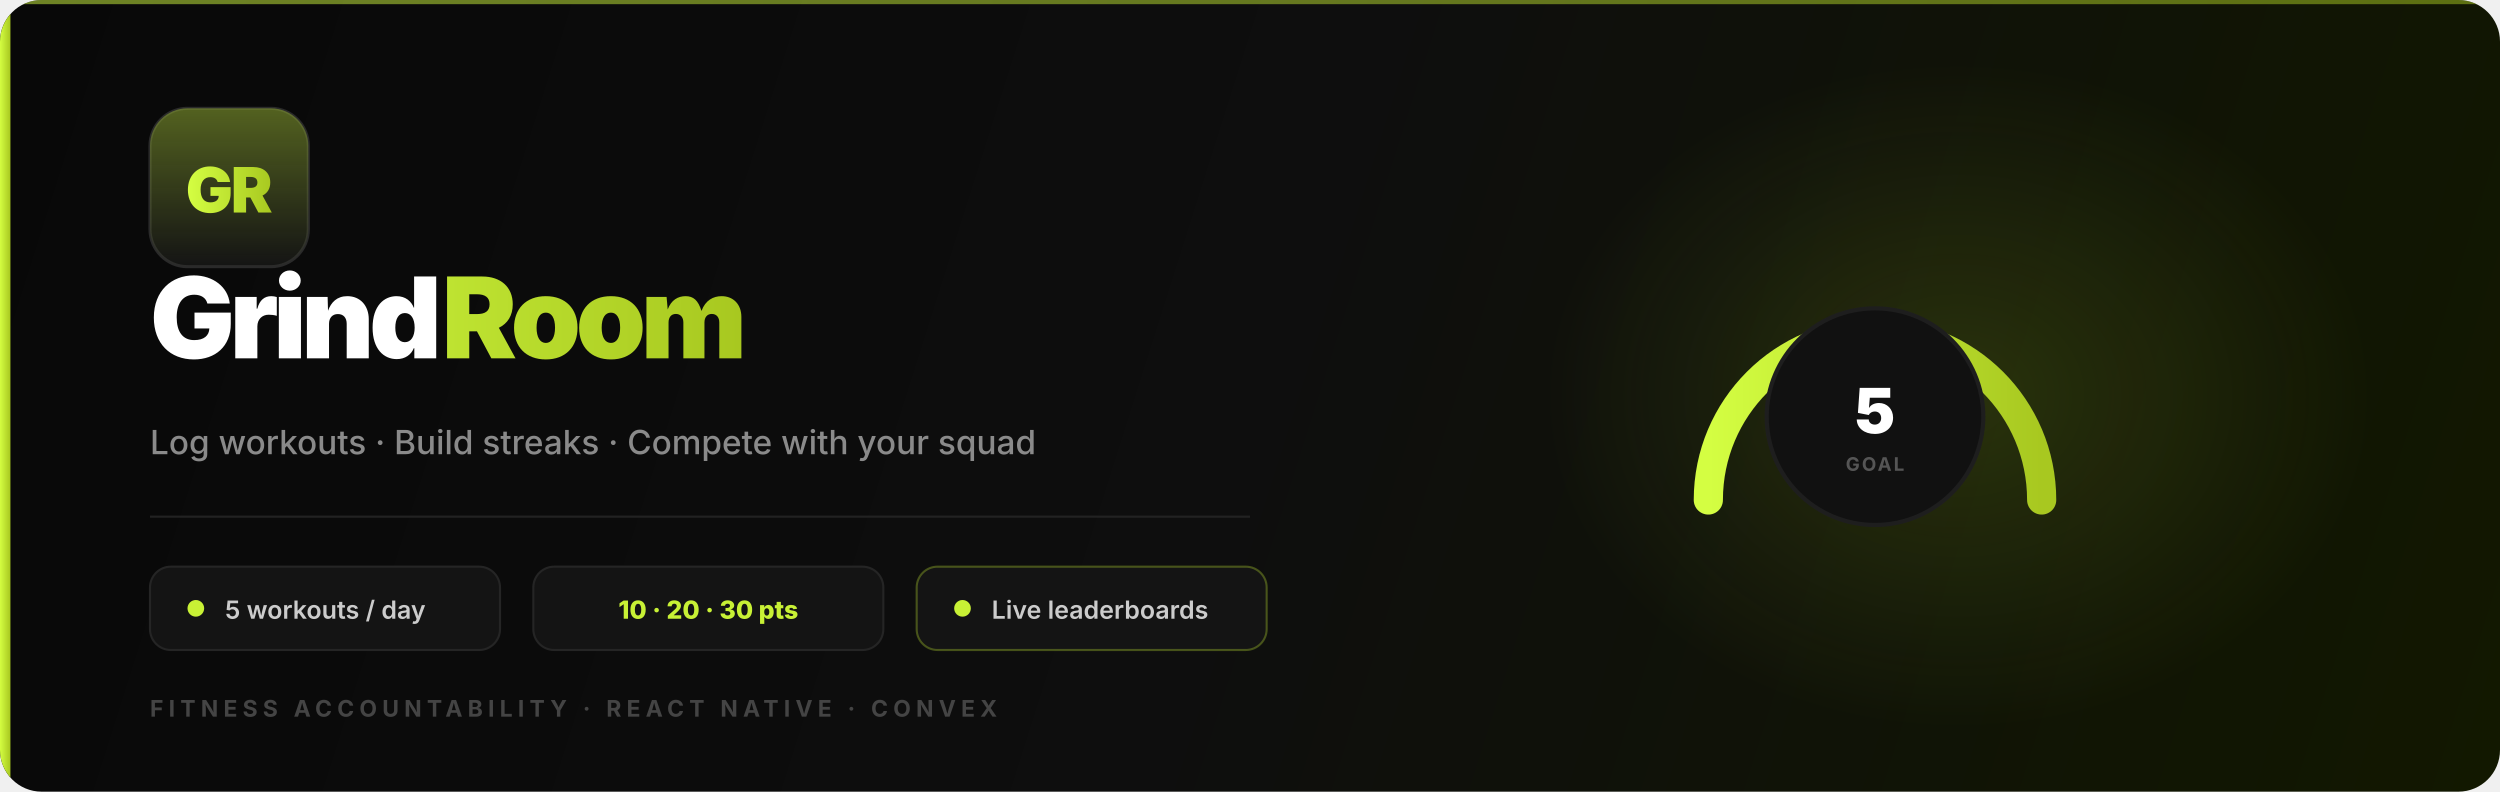
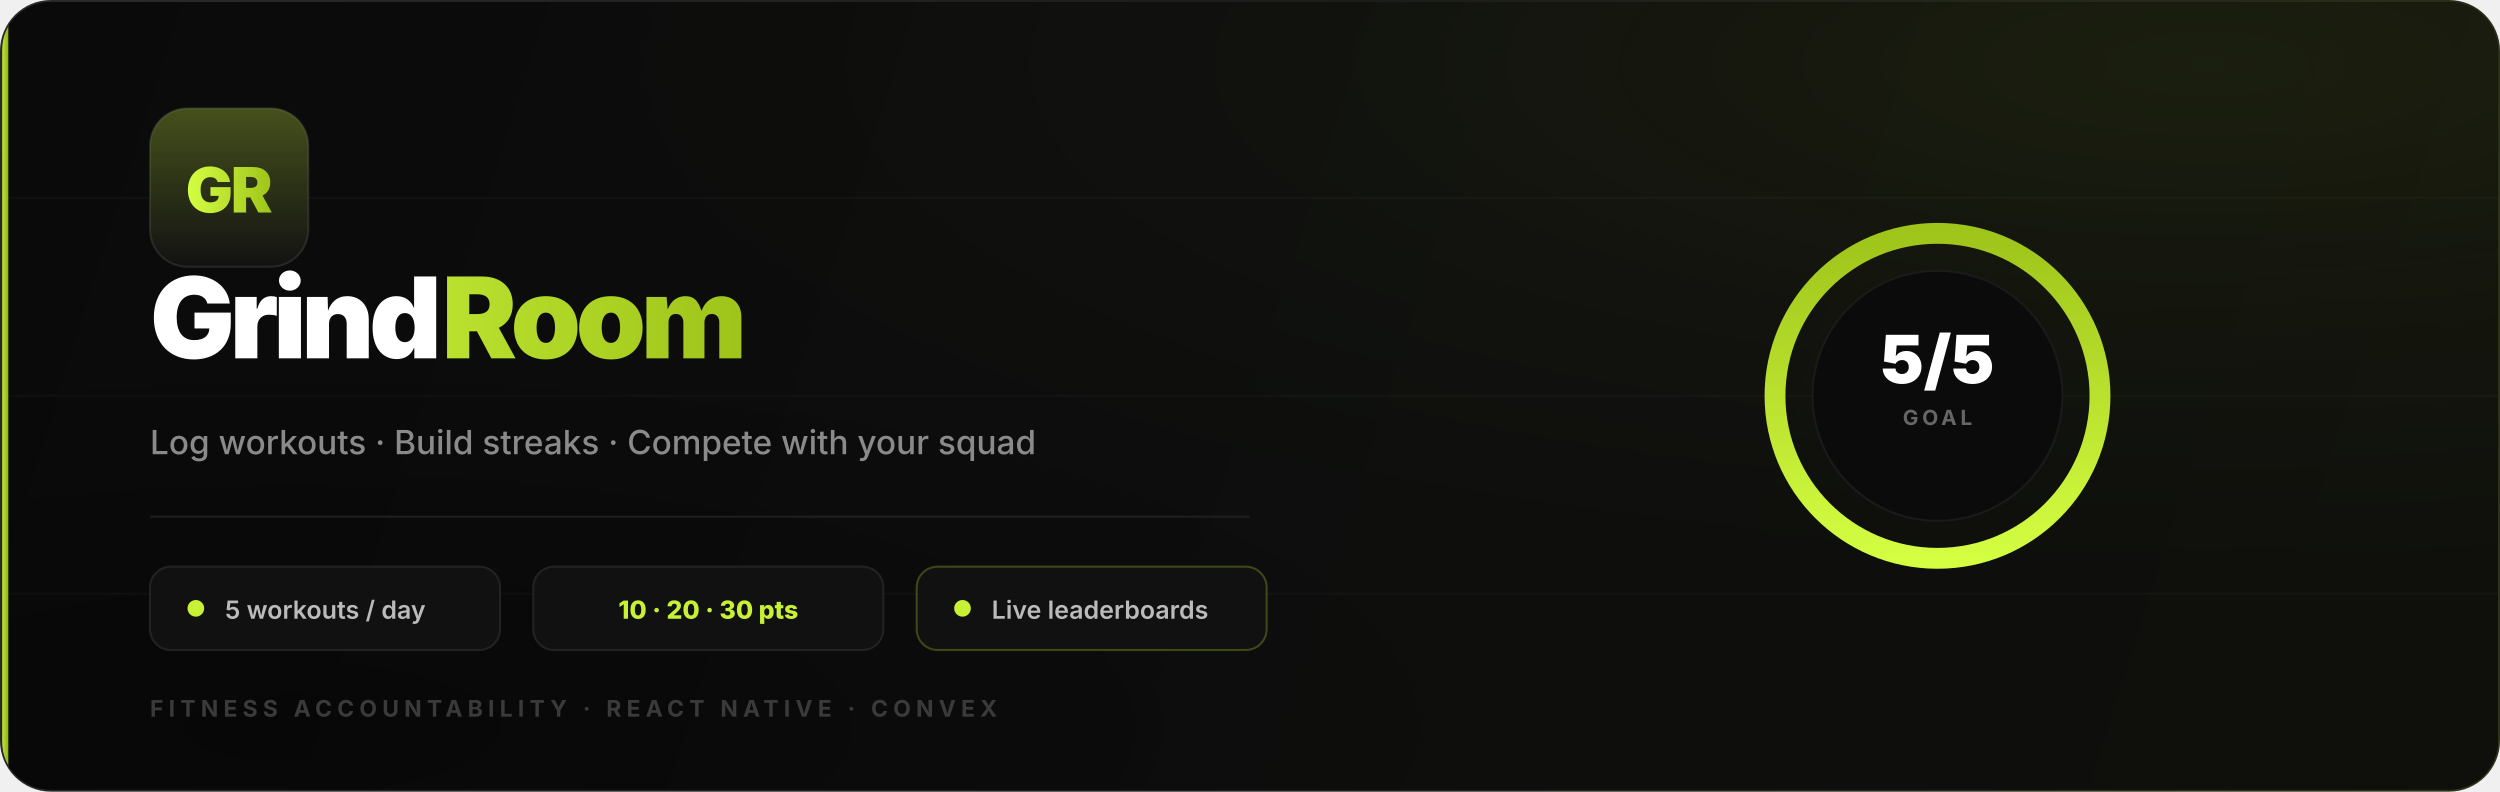
<svg xmlns="http://www.w3.org/2000/svg" viewBox="0 0 1200 380" role="img" aria-label="GrindRoom banner">
  <defs>
-     <linearGradient id="bg" x1="0" y1="0" x2="1200" y2="380" gradientUnits="userSpaceOnUse">
-       <stop offset="0%" stop-color="#080808" />
-       <stop offset="50%" stop-color="#0e0e0e" />
-       <stop offset="100%" stop-color="#121800" />
+     <linearGradient id="bgBase" x1="0" y1="0" x2="1200" y2="380" gradientUnits="userSpaceOnUse">
+       <stop offset="0%" stop-color="#0a0a0a" />
+       <stop offset="40%" stop-color="#0d0d0d" />
+       <stop offset="100%" stop-color="#0f100c" />
    </linearGradient>
+     <radialGradient id="bgWash" cx="88%" cy="8%" r="65%">
+       <stop offset="0%" stop-color="#C8F135" stop-opacity="0.07" />
+       <stop offset="55%" stop-color="#C8F135" stop-opacity="0.02" />
+       <stop offset="100%" stop-color="#C8F135" stop-opacity="0" />
+     </radialGradient>
+     <radialGradient id="bgDepth" cx="12%" cy="92%" r="50%">
+       <stop offset="0%" stop-color="#000" stop-opacity="0.35" />
+       <stop offset="100%" stop-color="#000" stop-opacity="0" />
+     </radialGradient>
    <linearGradient id="lime" x1="0" y1="0" x2="1" y2="0">
      <stop offset="0%" stop-color="#d4fe42" />
-       <stop offset="100%" stop-color="#a8c820" />
+       <stop offset="100%" stop-color="#9fc41a" />
    </linearGradient>
    <linearGradient id="limeVert" x1="0" y1="0" x2="0" y2="1">
-       <stop offset="0%" stop-color="#C8F135" stop-opacity="0.35" />
+       <stop offset="0%" stop-color="#C8F135" stop-opacity="0.28" />
      <stop offset="100%" stop-color="#C8F135" stop-opacity="0" />
    </linearGradient>
-     <radialGradient id="glow" cx="50%" cy="50%" r="50%">
-       <stop offset="0%" stop-color="#C8F135" stop-opacity="0.14" />
-       <stop offset="100%" stop-color="#C8F135" stop-opacity="0" />
-     </radialGradient>
+     <linearGradient id="border" x1="0" y1="0" x2="1200" y2="380" gradientUnits="userSpaceOnUse">
+       <stop offset="0%" stop-color="#2a2a2a" />
+       <stop offset="50%" stop-color="#1c1c1c" />
+       <stop offset="100%" stop-color="#2e3318" />
+     </linearGradient>
    <clipPath id="clip">
-       <rect width="1200" height="380" rx="20" ry="20" />
+       <rect x="1" y="1" width="1198" height="378" rx="23" ry="23" />
    </clipPath>
  </defs>
+   <rect x="0.5" y="0.5" width="1199" height="379" rx="24" ry="24" fill="url(#bgBase)" stroke="url(#border)" stroke-width="1" />
  <g clip-path="url(#clip)">
-     <rect width="1200" height="380" fill="url(#bg)" />
-     <rect width="5" height="380" fill="url(#lime)" />
-     <rect width="1200" height="2" y="0" fill="url(#lime)" opacity="0.5" />
-     <ellipse cx="940" cy="190" rx="200" ry="160" fill="url(#glow)" />
-     <g transform="translate(900, 190)" fill="none" stroke-linecap="round">
-       <path d="M-80 50 A 80 80 0 1 1 80 50" stroke="#222" stroke-width="14" />
-       <path d="M-80 50 A 80 80 0 0 1 80 50" stroke="url(#lime)" stroke-width="14" />
-       <circle cx="0" cy="10" r="52" fill="#111" stroke="#1e1e1e" stroke-width="2" />
-       <text x="0" y="18" text-anchor="middle" fill="#fff" font-family="Segoe UI, Inter, system-ui, sans-serif" font-size="30" font-weight="900">5</text>
-       <text x="0" y="36" text-anchor="middle" fill="#555" font-family="Segoe UI, Inter, system-ui, sans-serif" font-size="9" font-weight="700" letter-spacing="1">GOAL</text>
+     <rect x="1" y="1" width="1198" height="378" fill="url(#bgBase)" />
+     <rect x="1" y="1" width="1198" height="378" fill="url(#bgWash)" />
+     <rect x="1" y="1" width="1198" height="378" fill="url(#bgDepth)" />
+     <g stroke="#ffffff" stroke-opacity="0.025" stroke-width="1">
+       <line x1="0" y1="95" x2="1200" y2="95" />
+       <line x1="0" y1="190" x2="1200" y2="190" />
+       <line x1="0" y1="285" x2="1200" y2="285" />
    </g>
-     <g id="content">
-       <g transform="translate(72, 52)">
-         <rect width="76" height="76" rx="18" fill="#141414" stroke="#2a2a2a" stroke-width="1.5" />
-         <rect width="76" height="76" rx="18" fill="url(#limeVert)" />
-         <text x="38" y="50" text-anchor="middle" fill="url(#lime)" font-family="Segoe UI, Inter, system-ui, sans-serif" font-size="30" font-weight="900" letter-spacing="-1">GR</text>
-       </g>
-       <text x="72" y="172" fill="#ffffff" font-family="Segoe UI, Inter, system-ui, sans-serif" font-size="54" font-weight="900" letter-spacing="-2.5">
-         Grind<tspan fill="url(#lime)">Room</tspan>
-       </text>
-       <text x="72" y="218" fill="#8a8a8a" font-family="Segoe UI, Inter, system-ui, sans-serif" font-size="16" font-weight="500">
-         Log workouts  ·  Build streaks  ·  Compete with your squad
-       </text>
-       <line x1="72" y1="248" x2="600" y2="248" stroke="#222" stroke-width="1" />
-       <line x1="72" y1="248" x2="190" y2="248" stroke="url(#lime)" stroke-width="1.5" opacity="0.8" />
-       <g transform="translate(72, 272)">
-         <rect width="168" height="40" rx="10" fill="#141414" stroke="#252525" stroke-width="1" />
-         <circle cx="22" cy="20" r="4" fill="#C8F135" />
-         <text x="36" y="25" fill="#ccc" font-family="Segoe UI, Inter, system-ui, sans-serif" font-size="12" font-weight="600">5 workouts / day</text>
-       </g>
-       <g transform="translate(256, 272)">
-         <rect width="168" height="40" rx="10" fill="#141414" stroke="#252525" stroke-width="1" />
-         <text x="84" y="25" text-anchor="middle" fill="#C8F135" font-family="Segoe UI, Inter, system-ui, sans-serif" font-size="12" font-weight="800">10 · 20 · 30 pts</text>
-       </g>
-       <g transform="translate(440, 272)">
-         <rect width="168" height="40" rx="10" fill="#141414" stroke="rgba(200,241,53,0.3)" stroke-width="1" />
-         <circle cx="22" cy="20" r="4" fill="#C8F135">
-           <animate attributeName="opacity" values="1;0.3;1" dur="2s" repeatCount="indefinite" />
-         </circle>
-         <text x="36" y="25" fill="#ccc" font-family="Segoe UI, Inter, system-ui, sans-serif" font-size="12" font-weight="600">Live leaderboards</text>
-       </g>
-       <text x="72" y="344" fill="#444" font-family="Segoe UI, Inter, system-ui, sans-serif" font-size="11" font-weight="700" letter-spacing="2.5">
-         FITNESS ACCOUNTABILITY  ·  REACT NATIVE  ·  CONVEX
-       </text>
+     <rect x="1" y="1" width="3" height="376" rx="1.5" fill="url(#lime)" opacity="0.9" />
+     <g transform="translate(930, 190)">
+       <circle r="78" fill="none" stroke="#1c1c1c" stroke-width="10" />
+       <circle r="78" fill="none" stroke="url(#lime)" stroke-width="10" stroke-linecap="round" stroke-dasharray="490.1" stroke-dashoffset="0" transform="rotate(-90)" />
+       <circle r="60" fill="#0b0b0b" stroke="#1a1a1a" stroke-width="1" />
+       <text y="-6" text-anchor="middle" fill="#ffffff" font-family="Segoe UI, Inter, system-ui, sans-serif" font-size="32" font-weight="900" font-variant="tabular-nums">5/5</text>
+       <text y="14" text-anchor="middle" fill="#666" font-family="Segoe UI, Inter, system-ui, sans-serif" font-size="10" font-weight="700" letter-spacing="1.8">GOAL</text>
    </g>
+     <g transform="translate(72, 52)">
+       <rect width="76" height="76" rx="18" fill="#121212" stroke="#262626" stroke-width="1" />
+       <rect width="76" height="76" rx="18" fill="url(#limeVert)" />
+       <text x="38" y="50" text-anchor="middle" fill="url(#lime)" font-family="Segoe UI, Inter, system-ui, sans-serif" font-size="30" font-weight="900" letter-spacing="-1">GR</text>
+     </g>
+     <text x="72" y="172" fill="#ffffff" font-family="Segoe UI, Inter, system-ui, sans-serif" font-size="54" font-weight="900" letter-spacing="-2.5">
+       Grind<tspan fill="url(#lime)">Room</tspan>
+     </text>
+     <text x="72" y="218" fill="#8a8a8a" font-family="Segoe UI, Inter, system-ui, sans-serif" font-size="16" font-weight="500">
+       Log workouts  ·  Build streaks  ·  Compete with your squad
+     </text>
+     <line x1="72" y1="248" x2="600" y2="248" stroke="#1e1e1e" stroke-width="1" />
+     <line x1="72" y1="248" x2="190" y2="248" stroke="url(#lime)" stroke-width="1.5" opacity="0.75" />
+     <g transform="translate(72, 272)">
+       <rect width="168" height="40" rx="10" fill="#111" stroke="#222" stroke-width="1" />
+       <circle cx="22" cy="20" r="4" fill="#C8F135" />
+       <text x="36" y="25" fill="#bbb" font-family="Segoe UI, Inter, system-ui, sans-serif" font-size="12" font-weight="600">5 workouts / day</text>
+     </g>
+     <g transform="translate(256, 272)">
+       <rect width="168" height="40" rx="10" fill="#111" stroke="#222" stroke-width="1" />
+       <text x="84" y="25" text-anchor="middle" fill="#C8F135" font-family="Segoe UI, Inter, system-ui, sans-serif" font-size="12" font-weight="800">10 · 20 · 30 pts</text>
+     </g>
+     <g transform="translate(440, 272)">
+       <rect width="168" height="40" rx="10" fill="#111" stroke="rgba(200,241,53,0.25)" stroke-width="1" />
+       <circle cx="22" cy="20" r="4" fill="#C8F135">
+         <animate attributeName="opacity" values="1;0.3;1" dur="2s" repeatCount="indefinite" />
+       </circle>
+       <text x="36" y="25" fill="#bbb" font-family="Segoe UI, Inter, system-ui, sans-serif" font-size="12" font-weight="600">Live leaderboards</text>
+     </g>
+     <text x="72" y="344" fill="#3a3a3a" font-family="Segoe UI, Inter, system-ui, sans-serif" font-size="11" font-weight="700" letter-spacing="2.5">
+       FITNESS ACCOUNTABILITY  ·  REACT NATIVE  ·  CONVEX
+     </text>
  </g>
</svg>
